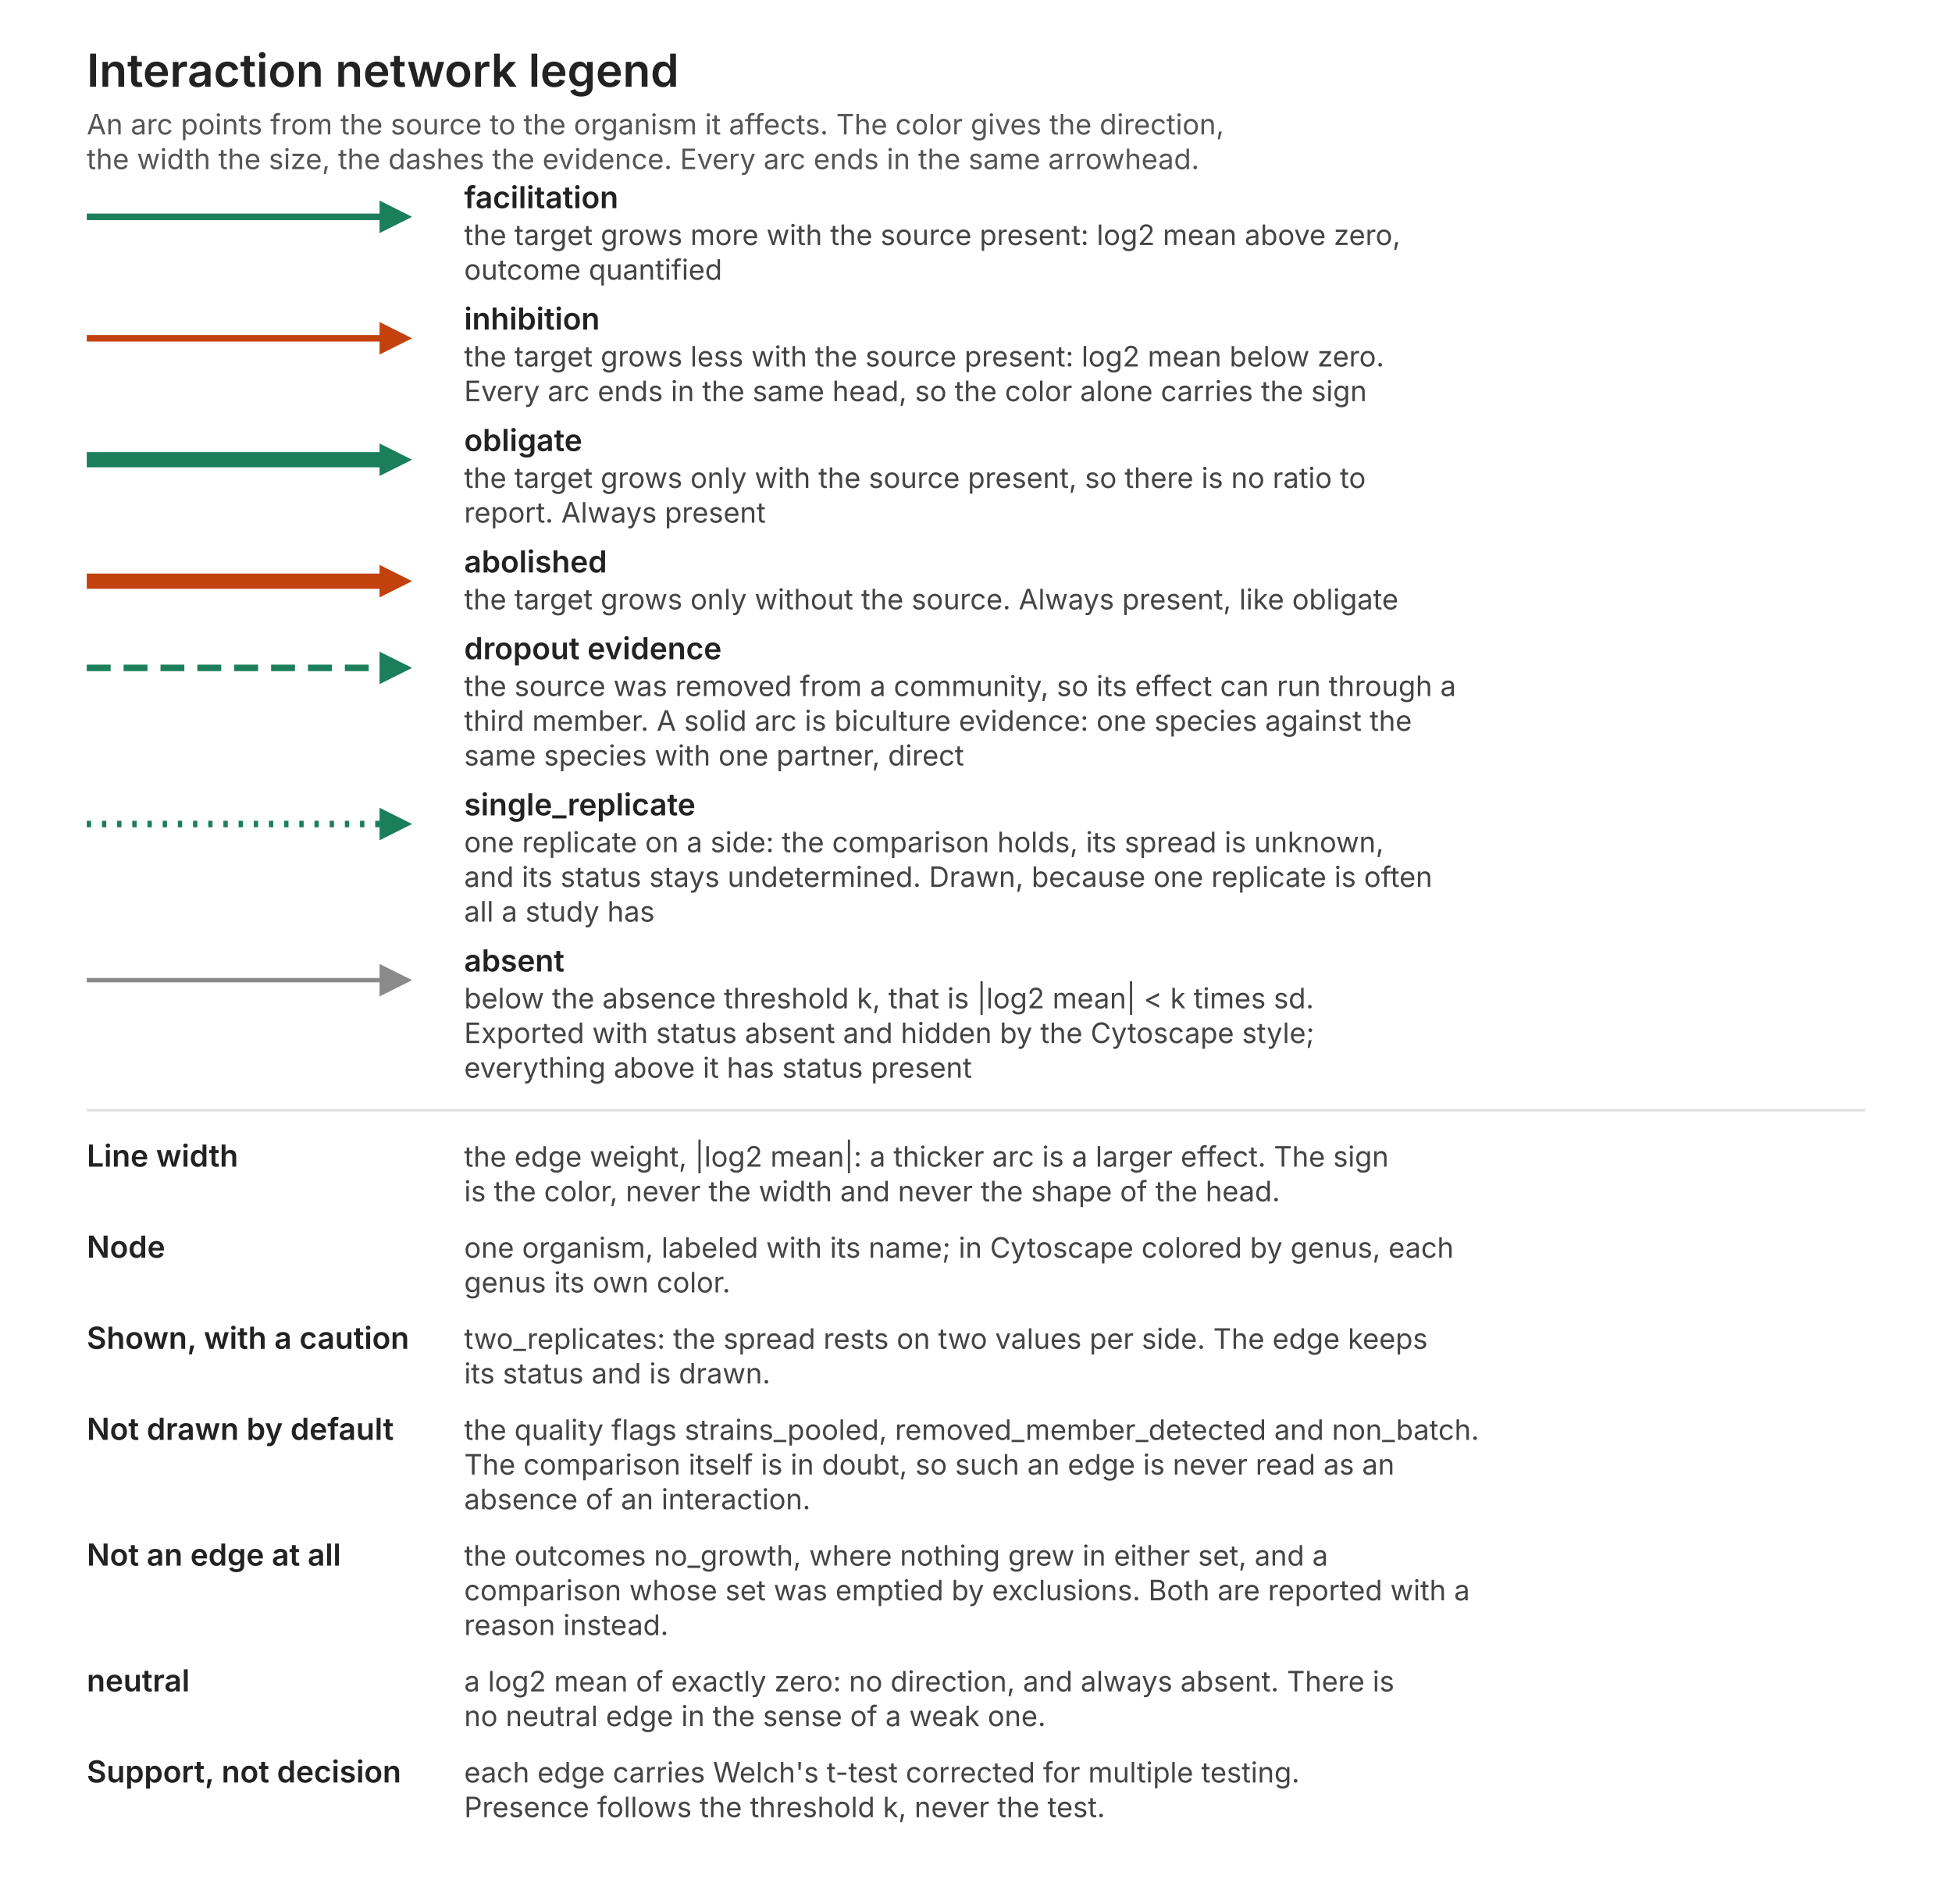
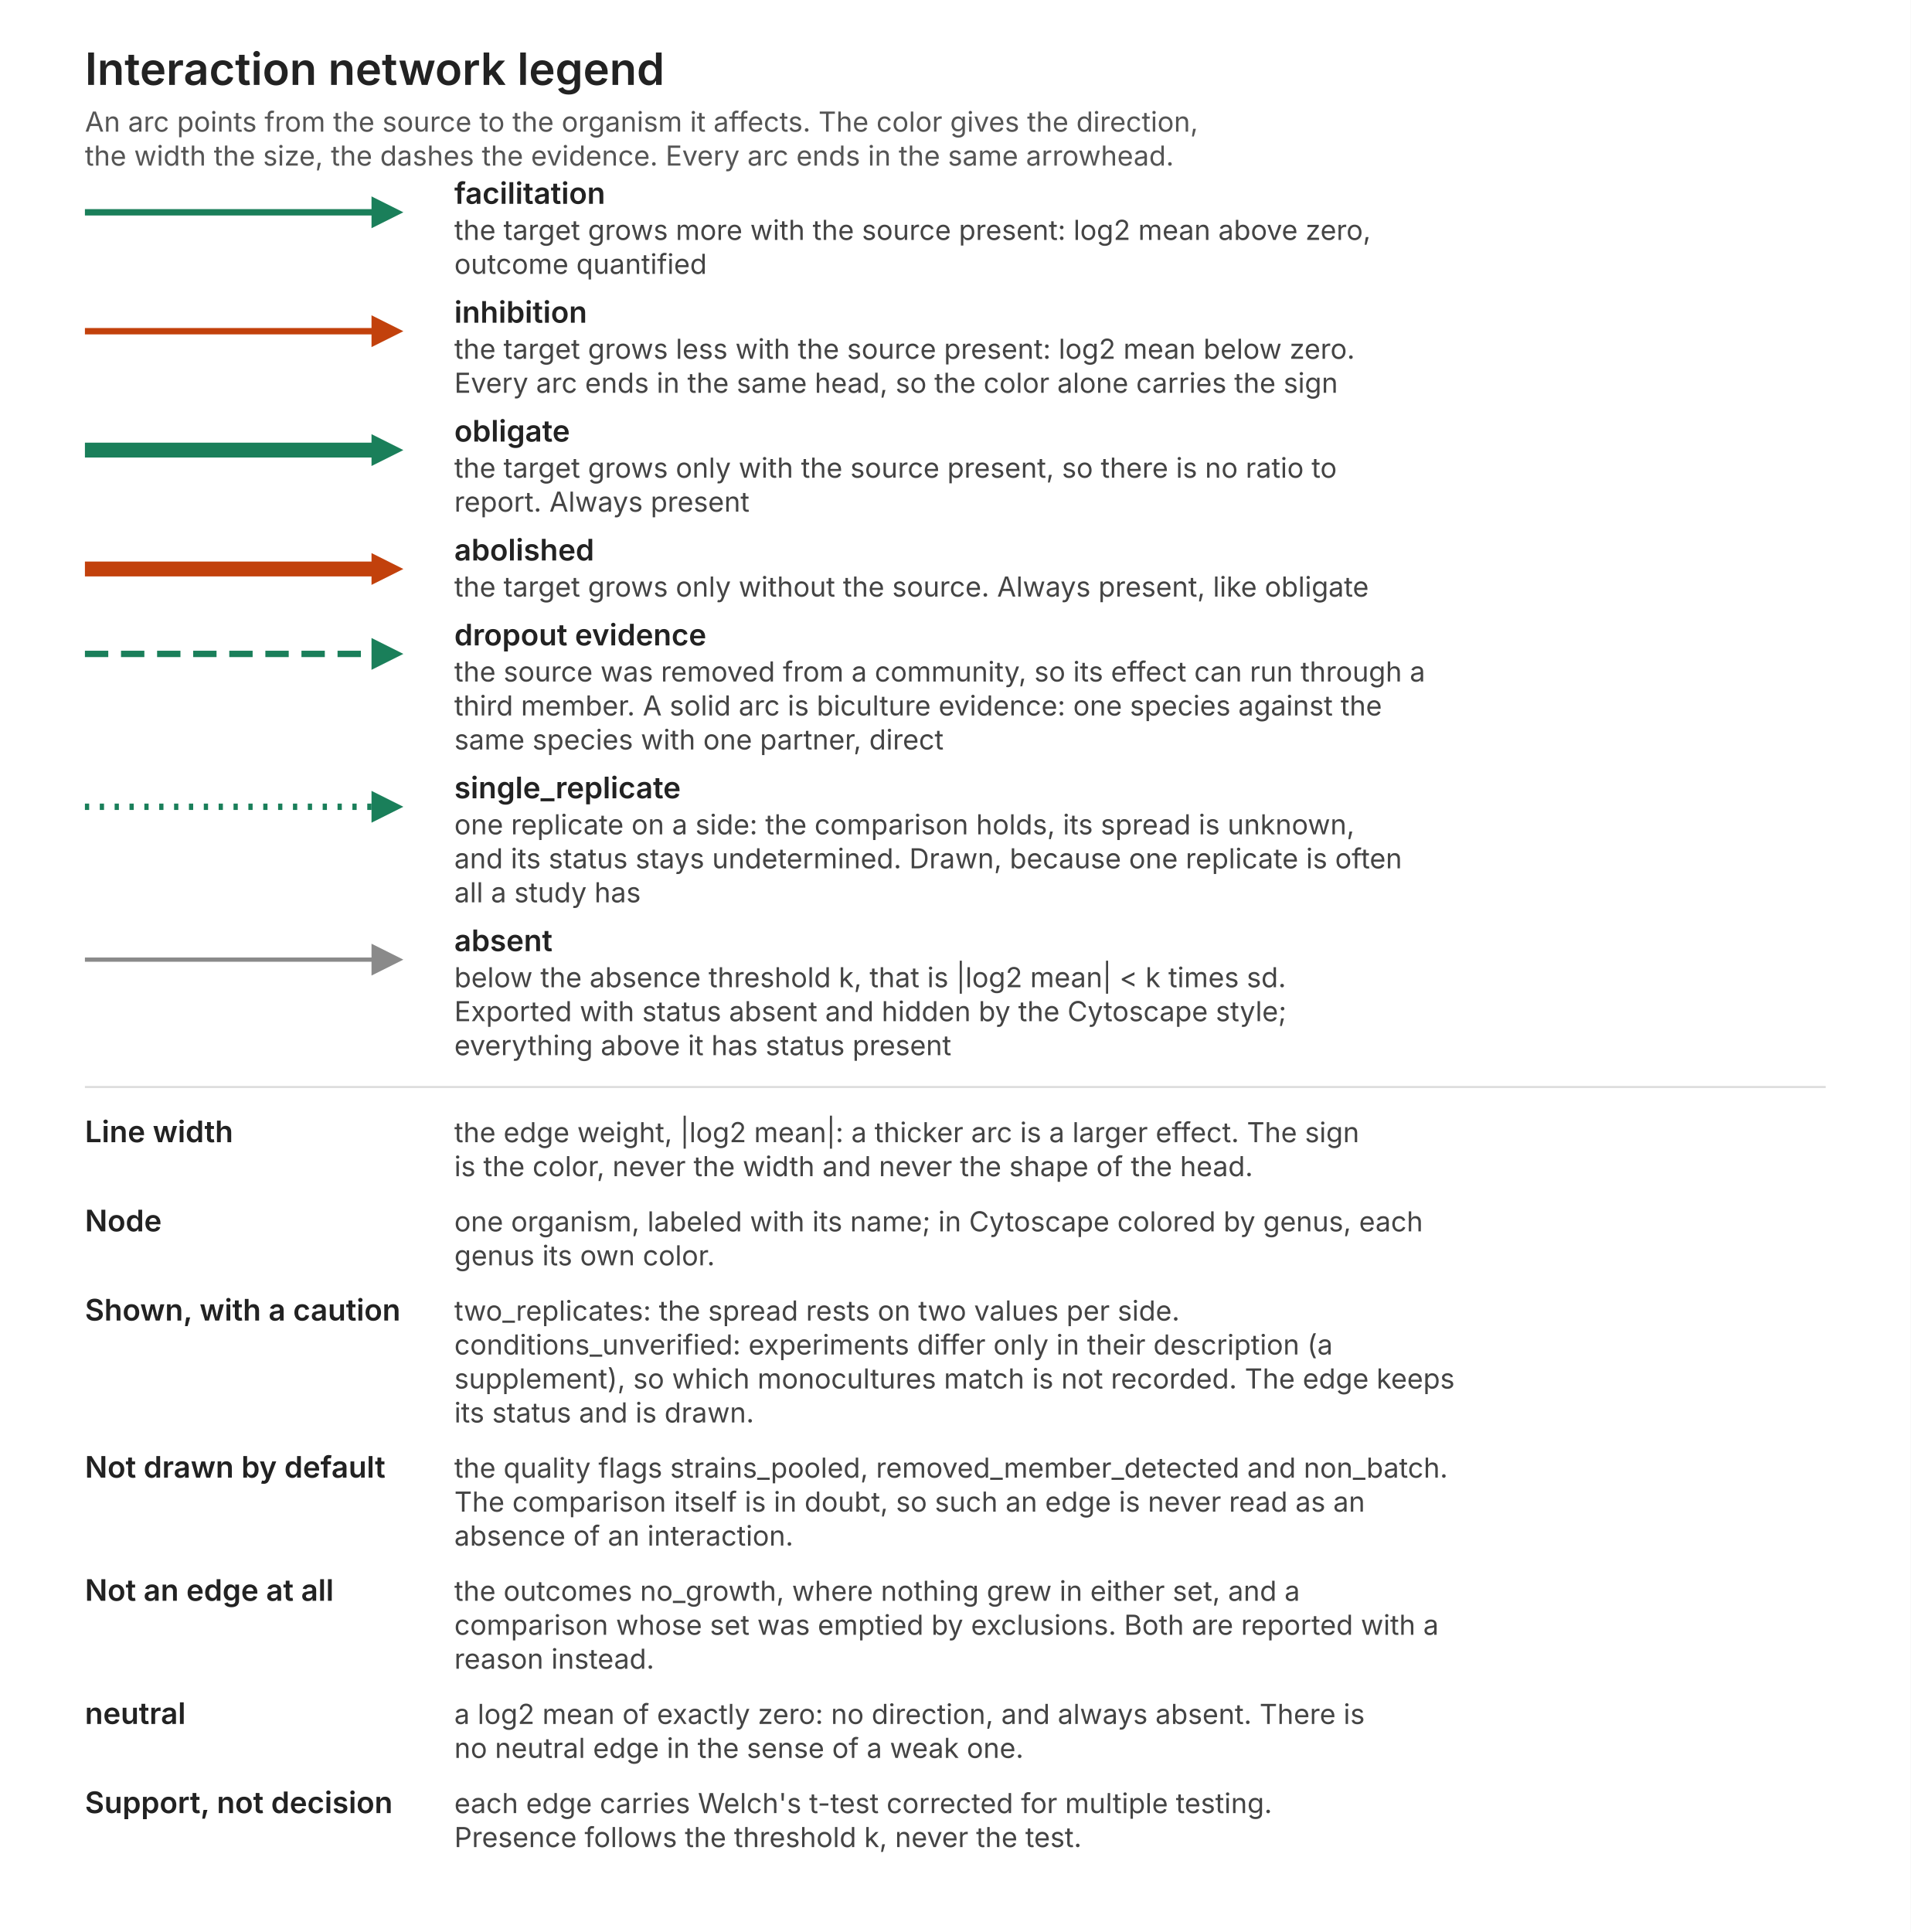
- <svg xmlns="http://www.w3.org/2000/svg" viewBox="0 0 900 878" width="900" height="878" role="img" aria-label="interaction network legend">
+ <svg xmlns="http://www.w3.org/2000/svg" viewBox="0 0 900 910" width="900" height="910" role="img" aria-label="interaction network legend">
  <style>text { font-family: system-ui, -apple-system, sans-serif; fill: #222222; }.title { font-size: 21px; font-weight: 600; }.subtitle { font-size: 13px; fill: #555555; }.label { font-size: 14px; font-weight: 600; }.meaning { font-size: 13px; fill: #444444; }</style>
-   <rect width="900" height="878" fill="#ffffff" />
+   <rect width="900" height="910" fill="#ffffff" />
  <text x="40" y="40" class="title">Interaction network legend</text>
  <text x="40" y="62" class="subtitle">An arc points from the source to the organism it affects. The color gives the direction,</text>
  <text x="40" y="78" class="subtitle">the width the size, the dashes the evidence. Every arc ends in the same arrowhead.</text>
  <line x1="40" y1="100" x2="176" y2="100" stroke="#1a7f5a" stroke-width="3" />
  <path d="M 190 100 l -15 -7.5 l 0 15 z" fill="#1a7f5a" />
  <text x="214" y="96" class="label">facilitation</text>
  <text x="214" y="113" class="meaning">the target grows more with the source present: log2 mean above zero,</text>
  <text x="214" y="129" class="meaning">outcome quantified</text>
  <line x1="40" y1="156" x2="176" y2="156" stroke="#c2410c" stroke-width="3" />
  <path d="M 190 156 l -15 -7.5 l 0 15 z" fill="#c2410c" />
  <text x="214" y="152" class="label">inhibition</text>
  <text x="214" y="169" class="meaning">the target grows less with the source present: log2 mean below zero.</text>
  <text x="214" y="185" class="meaning">Every arc ends in the same head, so the color alone carries the sign</text>
  <line x1="40" y1="212" x2="176" y2="212" stroke="#1a7f5a" stroke-width="7" />
  <path d="M 190 212 l -15 -7.5 l 0 15 z" fill="#1a7f5a" />
  <text x="214" y="208" class="label">obligate</text>
  <text x="214" y="225" class="meaning">the target grows only with the source present, so there is no ratio to</text>
  <text x="214" y="241" class="meaning">report. Always present</text>
  <line x1="40" y1="268" x2="176" y2="268" stroke="#c2410c" stroke-width="7" />
  <path d="M 190 268 l -15 -7.5 l 0 15 z" fill="#c2410c" />
  <text x="214" y="264" class="label">abolished</text>
  <text x="214" y="281" class="meaning">the target grows only without the source. Always present, like obligate</text>
  <line x1="40" y1="308" x2="176" y2="308" stroke="#1a7f5a" stroke-width="3" stroke-dasharray="11 6" />
  <path d="M 190 308 l -15 -7.5 l 0 15 z" fill="#1a7f5a" />
  <text x="214" y="304" class="label">dropout evidence</text>
  <text x="214" y="321" class="meaning">the source was removed from a community, so its effect can run through a</text>
  <text x="214" y="337" class="meaning">third member. A solid arc is biculture evidence: one species against the</text>
  <text x="214" y="353" class="meaning">same species with one partner, direct</text>
  <line x1="40" y1="380" x2="176" y2="380" stroke="#1a7f5a" stroke-width="3" stroke-dasharray="2 5" />
  <path d="M 190 380 l -15 -7.5 l 0 15 z" fill="#1a7f5a" />
  <text x="214" y="376" class="label">single_replicate</text>
  <text x="214" y="393" class="meaning">one replicate on a side: the comparison holds, its spread is unknown,</text>
  <text x="214" y="409" class="meaning">and its status stays undetermined. Drawn, because one replicate is often</text>
  <text x="214" y="425" class="meaning">all a study has</text>
  <line x1="40" y1="452" x2="176" y2="452" stroke="#8a8a8a" stroke-width="2" />
  <path d="M 190 452 l -15 -7.5 l 0 15 z" fill="#8a8a8a" />
  <text x="214" y="448" class="label">absent</text>
  <text x="214" y="465" class="meaning">below the absence threshold k, that is |log2 mean| &lt; k times sd.</text>
  <text x="214" y="481" class="meaning">Exported with status absent and hidden by the Cytoscape style;</text>
  <text x="214" y="497" class="meaning">everything above it has status present</text>
  <line x1="40" y1="512" x2="860" y2="512" stroke="#dddddd" />
  <text x="40" y="538" class="label">Line width</text>
  <text x="214" y="538" class="meaning">the edge weight, |log2 mean|: a thicker arc is a larger effect. The sign</text>
  <text x="214" y="554" class="meaning">is the color, never the width and never the shape of the head.</text>
  <text x="40" y="580" class="label">Node</text>
  <text x="214" y="580" class="meaning">one organism, labeled with its name; in Cytoscape colored by genus, each</text>
  <text x="214" y="596" class="meaning">genus its own color.</text>
  <text x="40" y="622" class="label">Shown, with a caution</text>
-   <text x="214" y="622" class="meaning">two_replicates: the spread rests on two values per side. The edge keeps</text>
-   <text x="214" y="638" class="meaning">its status and is drawn.</text>
-   <text x="40" y="664" class="label">Not drawn by default</text>
-   <text x="214" y="664" class="meaning">the quality flags strains_pooled, removed_member_detected and non_batch.</text>
-   <text x="214" y="680" class="meaning">The comparison itself is in doubt, so such an edge is never read as an</text>
-   <text x="214" y="696" class="meaning">absence of an interaction.</text>
-   <text x="40" y="722" class="label">Not an edge at all</text>
-   <text x="214" y="722" class="meaning">the outcomes no_growth, where nothing grew in either set, and a</text>
-   <text x="214" y="738" class="meaning">comparison whose set was emptied by exclusions. Both are reported with a</text>
-   <text x="214" y="754" class="meaning">reason instead.</text>
-   <text x="40" y="780" class="label">neutral</text>
-   <text x="214" y="780" class="meaning">a log2 mean of exactly zero: no direction, and always absent. There is</text>
-   <text x="214" y="796" class="meaning">no neutral edge in the sense of a weak one.</text>
-   <text x="40" y="822" class="label">Support, not decision</text>
-   <text x="214" y="822" class="meaning">each edge carries Welch's t-test corrected for multiple testing.</text>
-   <text x="214" y="838" class="meaning">Presence follows the threshold k, never the test.</text>
+   <text x="214" y="622" class="meaning">two_replicates: the spread rests on two values per side.</text>
+   <text x="214" y="638" class="meaning">conditions_unverified: experiments differ only in their description (a</text>
+   <text x="214" y="654" class="meaning">supplement), so which monocultures match is not recorded. The edge keeps</text>
+   <text x="214" y="670" class="meaning">its status and is drawn.</text>
+   <text x="40" y="696" class="label">Not drawn by default</text>
+   <text x="214" y="696" class="meaning">the quality flags strains_pooled, removed_member_detected and non_batch.</text>
+   <text x="214" y="712" class="meaning">The comparison itself is in doubt, so such an edge is never read as an</text>
+   <text x="214" y="728" class="meaning">absence of an interaction.</text>
+   <text x="40" y="754" class="label">Not an edge at all</text>
+   <text x="214" y="754" class="meaning">the outcomes no_growth, where nothing grew in either set, and a</text>
+   <text x="214" y="770" class="meaning">comparison whose set was emptied by exclusions. Both are reported with a</text>
+   <text x="214" y="786" class="meaning">reason instead.</text>
+   <text x="40" y="812" class="label">neutral</text>
+   <text x="214" y="812" class="meaning">a log2 mean of exactly zero: no direction, and always absent. There is</text>
+   <text x="214" y="828" class="meaning">no neutral edge in the sense of a weak one.</text>
+   <text x="40" y="854" class="label">Support, not decision</text>
+   <text x="214" y="854" class="meaning">each edge carries Welch's t-test corrected for multiple testing.</text>
+   <text x="214" y="870" class="meaning">Presence follows the threshold k, never the test.</text>
</svg>
